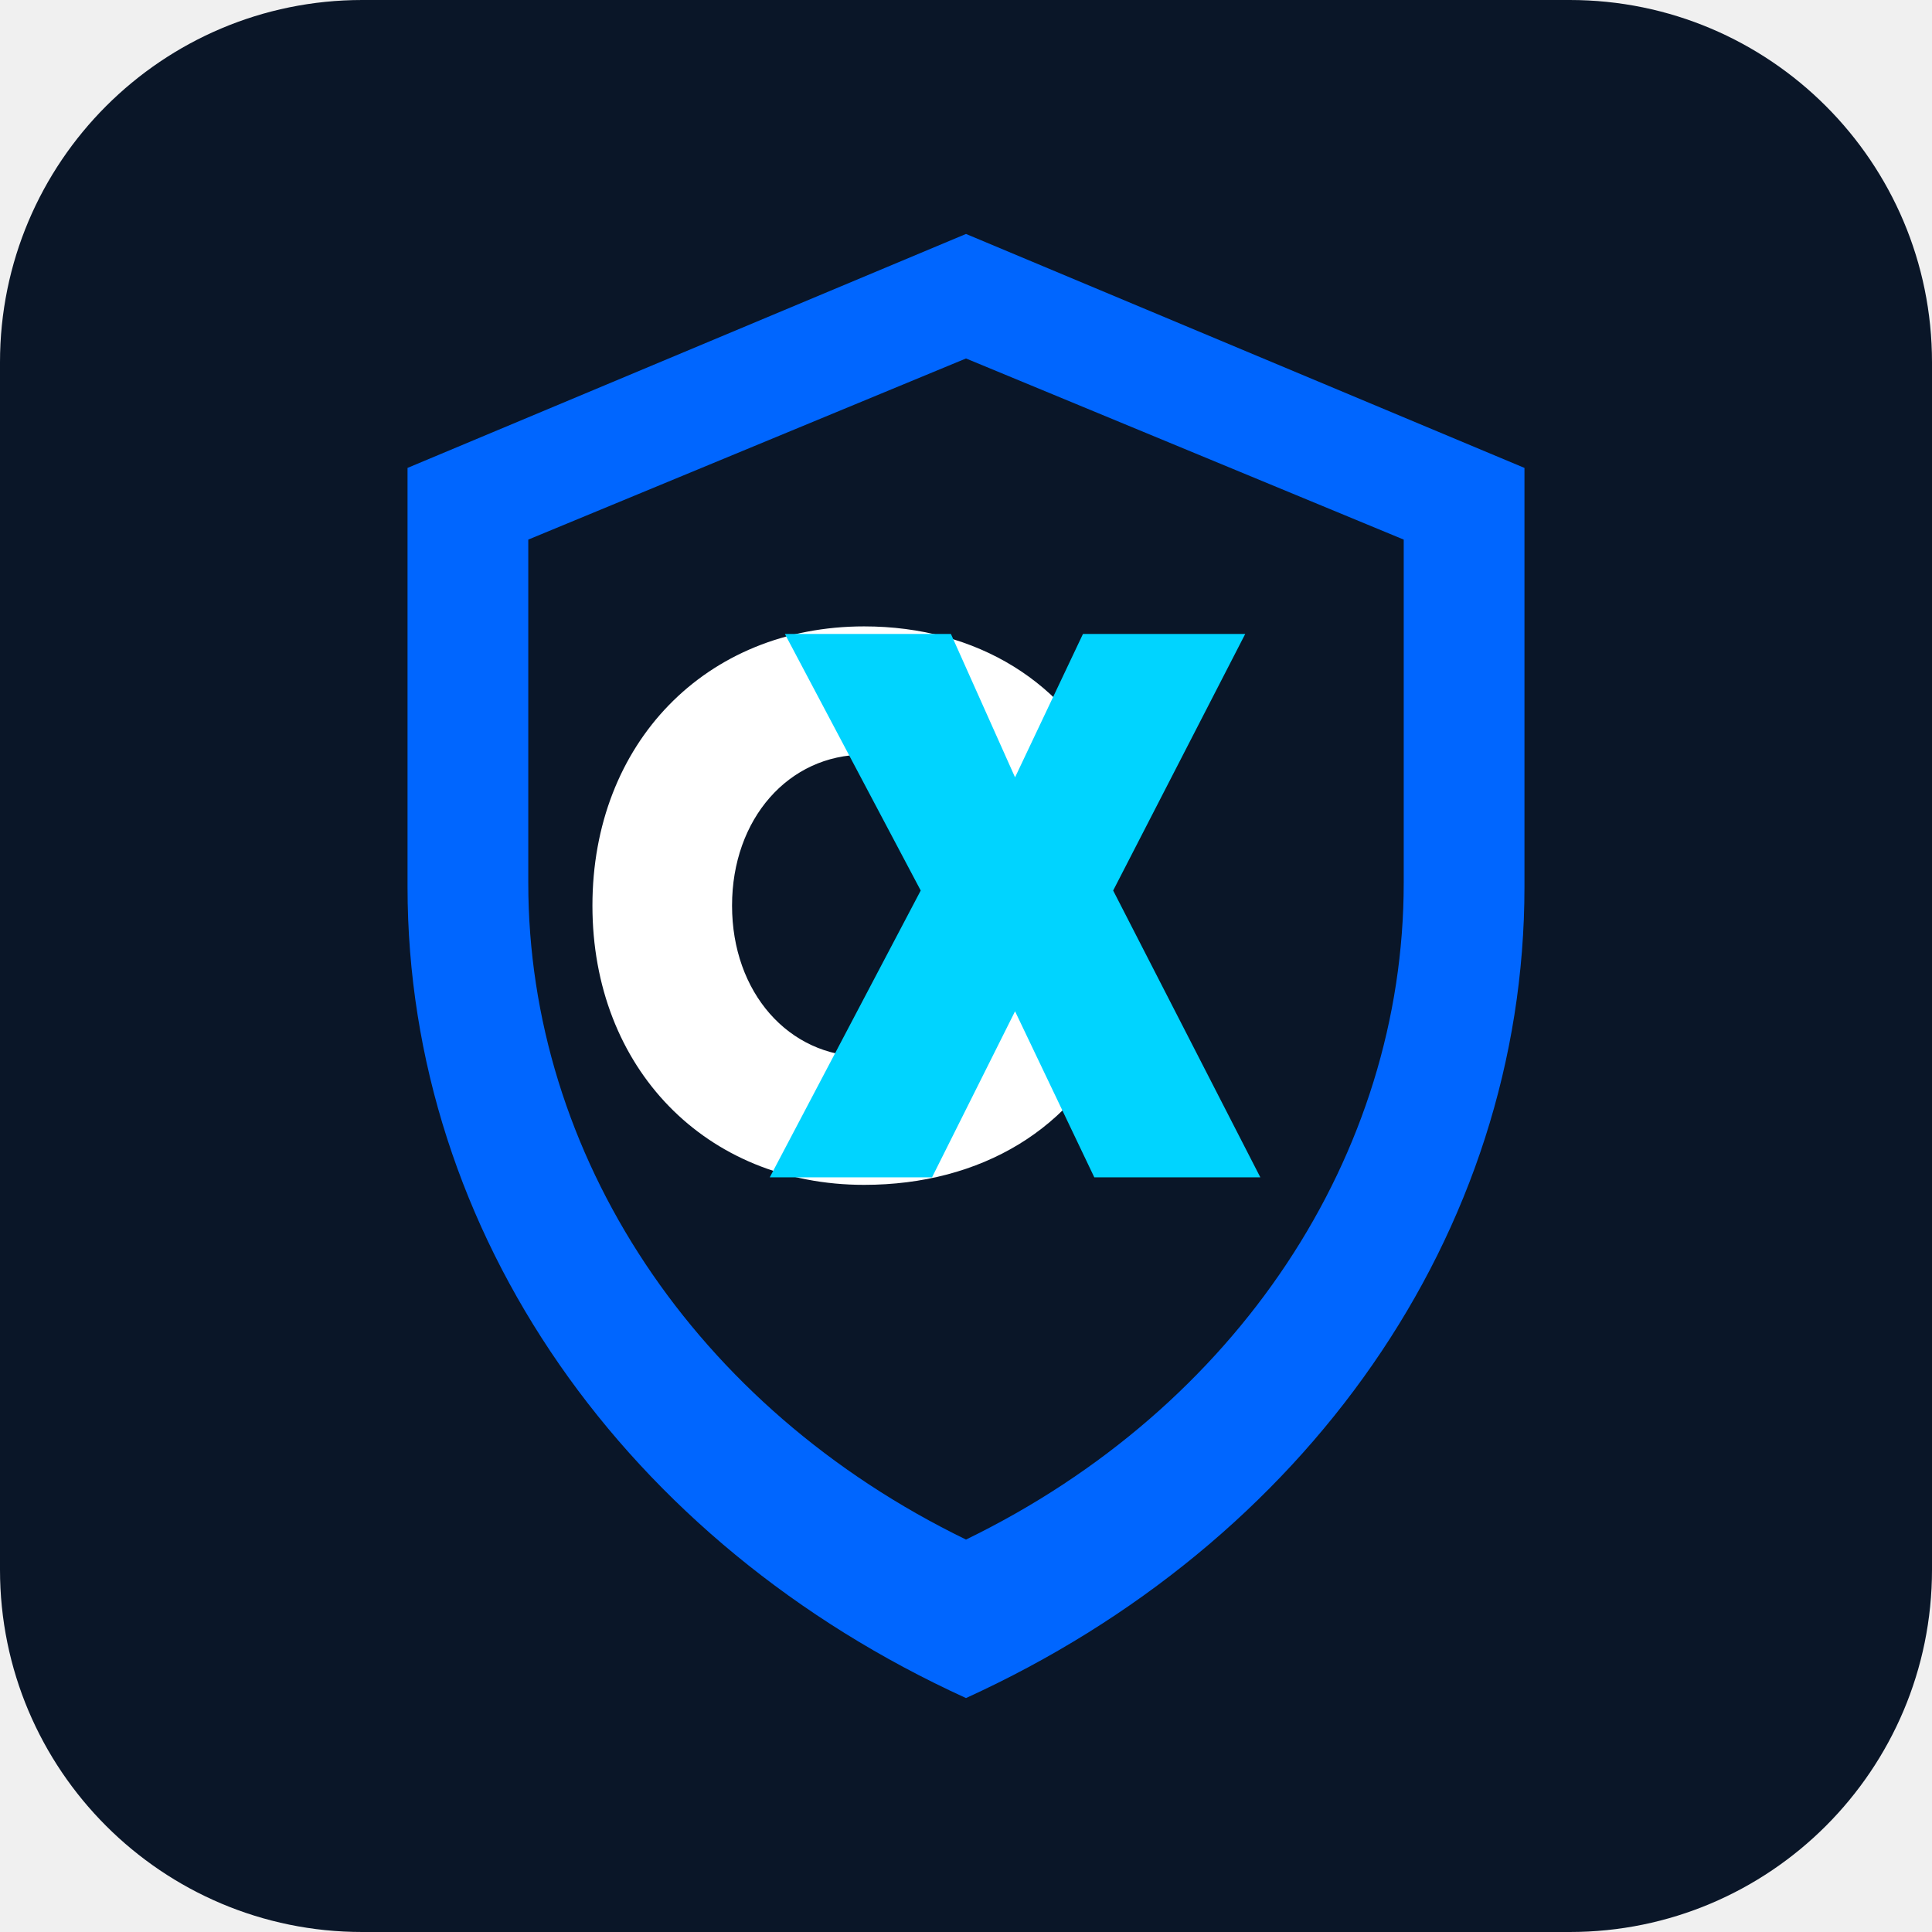
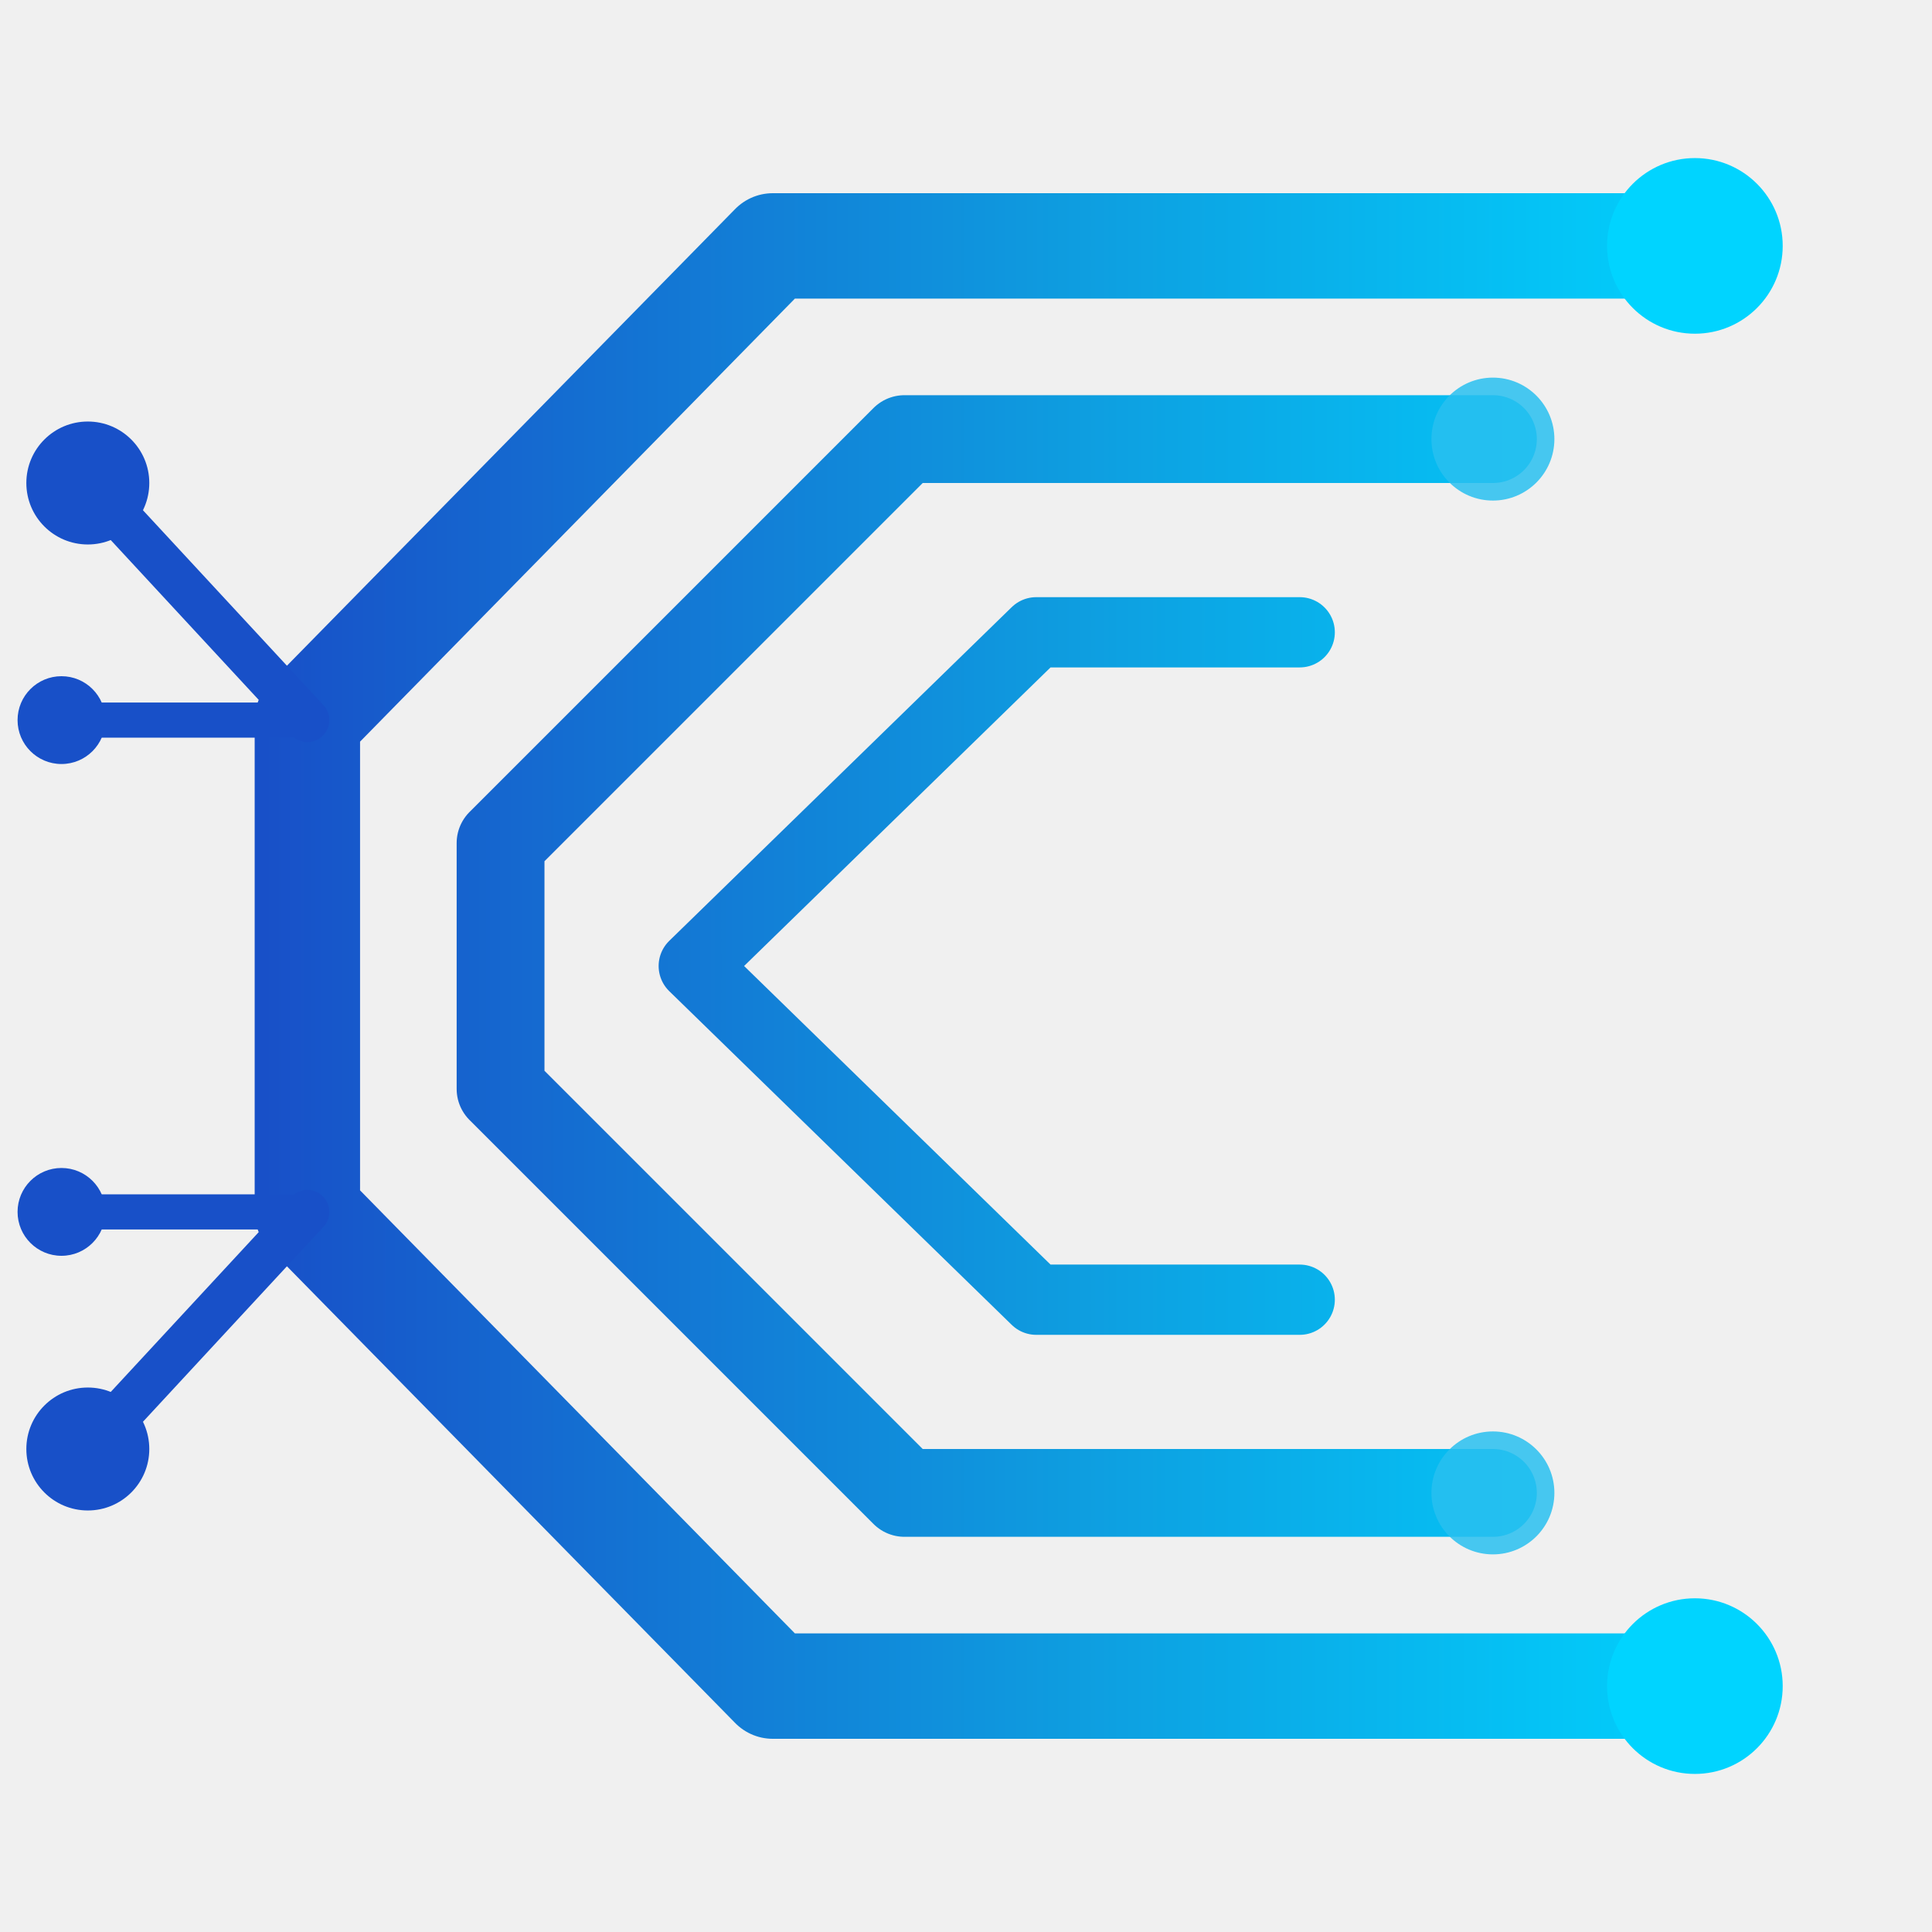
- <svg xmlns="http://www.w3.org/2000/svg" viewBox="0 0 512 512" role="img" aria-labelledby="title desc">
-   <rect width="512" height="512" rx="96" fill="#0A1628" />
-   <path d="M256 62 404 124v111c0 92-58 174-148 215-90-41-148-123-148-215V124L256 62Z" fill="#0066FF" />
-   <path d="M256 95 372 143v91c0 72-44 139-116 174-72-35-116-102-116-174v-91l116-48Z" fill="#0A1628" />
-   <path d="M229 314c-42 0-72-31-72-74s30-74 72-74c30 0 54 15 65 40l-34 15c-6-13-17-21-31-21-20 0-35 17-35 40s15 40 35 40c15 0 27-8 33-22l34 15c-11 26-36 41-67 41Z" fill="#FFFFFF" />
-   <path d="M287 168h43l-35 68 39 76h-44l-21-44-22 44h-43l40-76-36-68h44l17 38 18-38Z" fill="#00D4FF" />
+ <svg xmlns="http://www.w3.org/2000/svg" viewBox="0 0 220 220" width="38" height="38" role="img" aria-label="Cyberox Technologies">
+   <defs>
+     <linearGradient id="cg" x1="30" y1="0" x2="200" y2="0" gradientUnits="userSpaceOnUse">
+       <stop offset="0%" stop-color="#1850C8" />
+       <stop offset="55%" stop-color="#0E9EE0" />
+       <stop offset="100%" stop-color="#00D4FF" />
+     </linearGradient>
+   </defs>
+   <path d="M193,28 H88 L35,82 V138 L88,192 H193" fill="none" stroke="url(#cg)" stroke-width="12" stroke-linecap="round" stroke-linejoin="round" />
+   <path d="M170,50 H103 L57,96 V124 L103,170 H170" fill="none" stroke="url(#cg)" stroke-width="10" stroke-linecap="round" stroke-linejoin="round" />
+   <path d="M148,72 H118 L79,110 L118,148 H148" fill="none" stroke="url(#cg)" stroke-width="8" stroke-linecap="round" stroke-linejoin="round" />
+   <line x1="35" y1="82" x2="10" y2="55" stroke="#1850C8" stroke-width="5" stroke-linecap="round" />
+   <circle cx="10" cy="55" r="7" fill="#1850C8" />
+   <line x1="35" y1="82" x2="7" y2="82" stroke="#1850C8" stroke-width="4" stroke-linecap="round" />
+   <circle cx="7" cy="82" r="5" fill="#1850C8" />
+   <line x1="35" y1="138" x2="10" y2="165" stroke="#1850C8" stroke-width="5" stroke-linecap="round" />
+   <circle cx="10" cy="165" r="7" fill="#1850C8" />
+   <line x1="35" y1="138" x2="7" y2="138" stroke="#1850C8" stroke-width="4" stroke-linecap="round" />
+   <circle cx="7" cy="138" r="5" fill="#1850C8" />
+   <circle cx="193" cy="28" r="10" fill="#00D4FF" />
+   <circle cx="193" cy="192" r="10" fill="#00D4FF" />
+   <circle cx="170" cy="50" r="7" fill="#28C0F0" opacity="0.85" />
+   <circle cx="170" cy="170" r="7" fill="#28C0F0" opacity="0.85" />
</svg>
